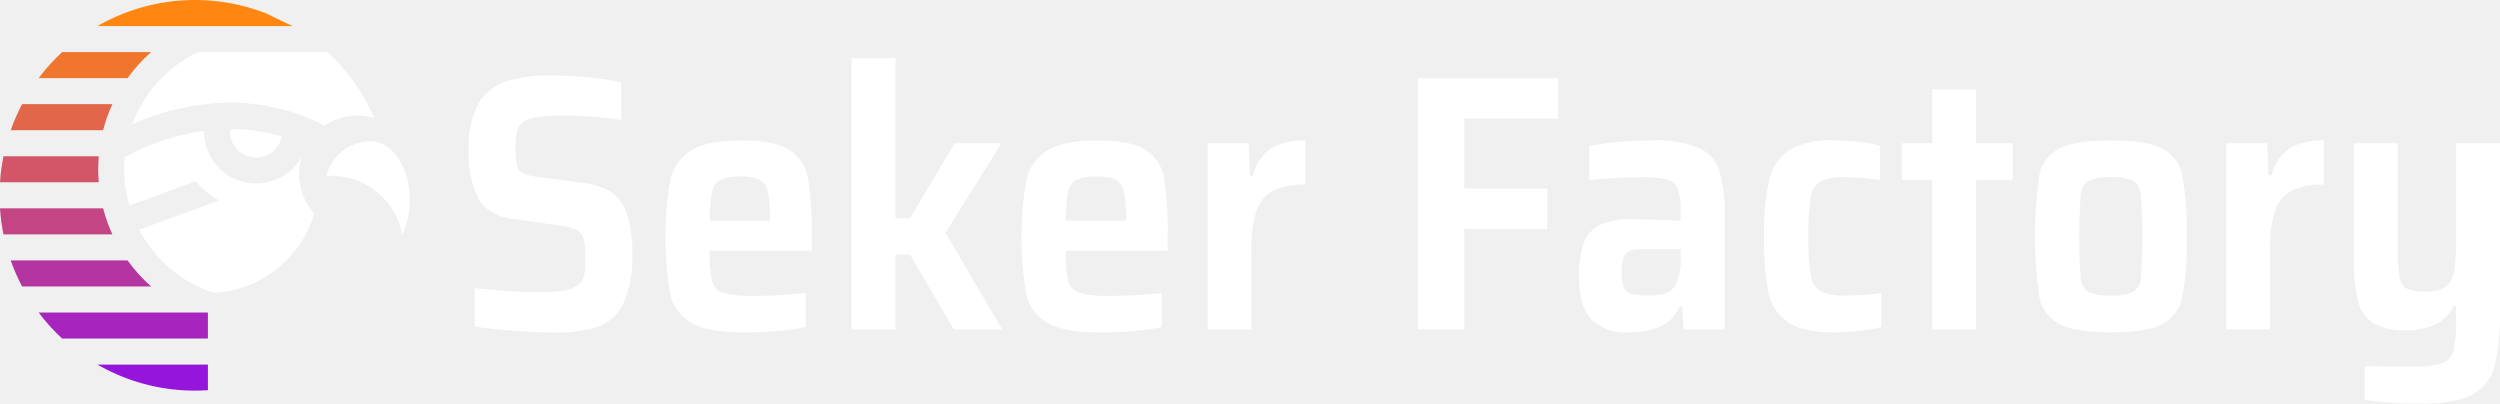
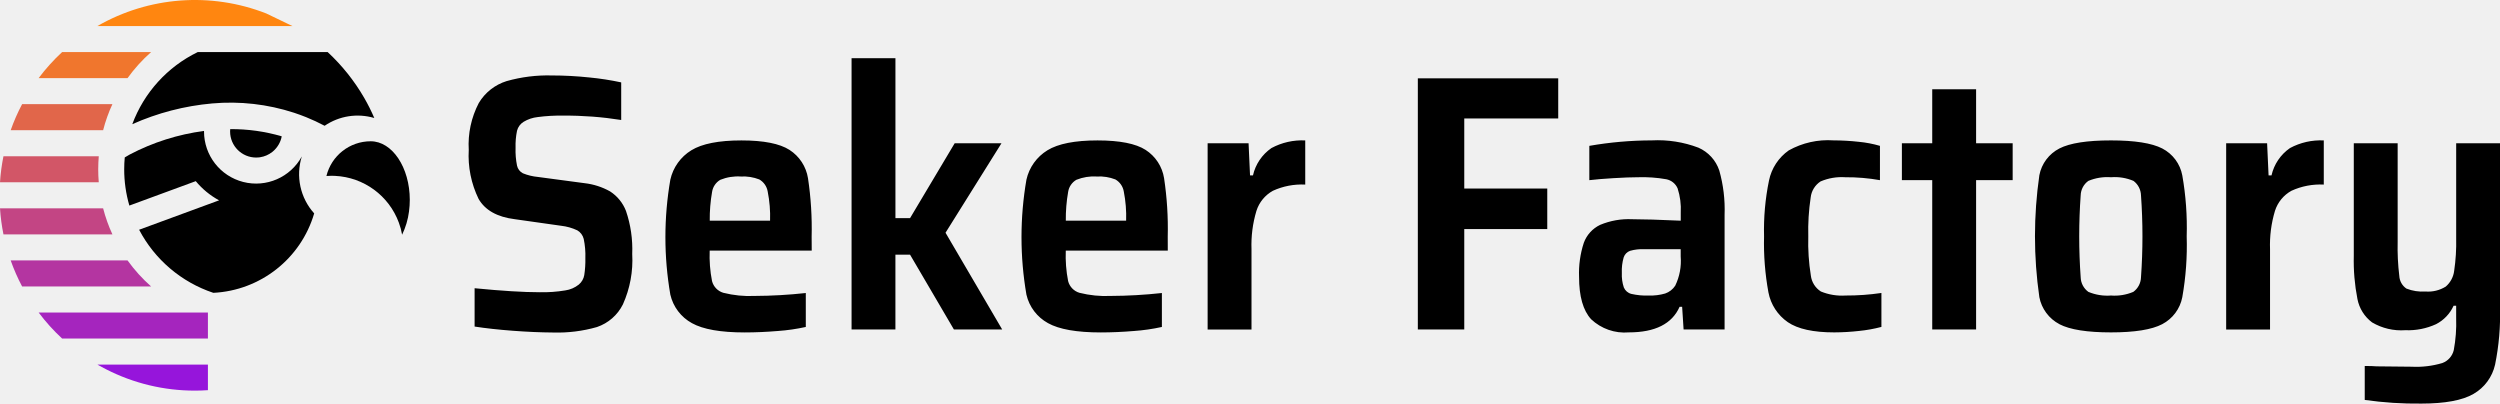
<svg xmlns="http://www.w3.org/2000/svg" viewBox="0 0 320 51.659">
  <defs>
-     <style>.cls-1{fill:#ff8610;}.cls-2{fill:#f0762d;}.cls-3{fill:#e1664a;}.cls-4{fill:#d25667;}.cls-5{fill:#c34584;}.cls-6{fill:#b435a1;}.cls-7{fill:#a525be;}.cls-8{fill:#9615db;}.cls-9{fill:#fff;}</style>
+     <style>.cls-1{fill:#ff8610;}.cls-2{fill:#f0762d;}.cls-3{fill:#e1664a;}.cls-4{fill:#d25667;}.cls-5{fill:#c34584;}.cls-6{fill:#b435a1;}.cls-7{fill:#a525be;}.cls-8{fill:#9615db;}.cls-9{fill:#000;}</style>
  </defs>
  <g id="Horizontal_White">
    <path class="cls-1" d="M127.425,228.333H102.468a25.046,25.046,0,0,1,21.623-1.606h0Z" transform="translate(-90 -225)" />
    <path class="cls-2" d="M97.951,231.667A24.768,24.768,0,0,0,94.944,235h11.381a20.058,20.058,0,0,1,3.017-3.333Z" transform="translate(-90 -225)" />
    <path class="cls-3" d="M92.83,238.333a24.506,24.506,0,0,0-1.463,3.334H103.2a19.558,19.558,0,0,1,1.187-3.334Z" transform="translate(-90 -225)" />
    <path class="cls-4" d="M102.642,245h-12.2A24.856,24.856,0,0,0,90,248.333h12.642q-.07-.825-.07-1.666C102.572,246.107,102.6,245.55,102.642,245Z" transform="translate(-90 -225)" />
    <path class="cls-5" d="M103.2,251.667H90A24.856,24.856,0,0,0,90.443,255h13.946A19.548,19.548,0,0,1,103.2,251.667Z" transform="translate(-90 -225)" />
    <path class="cls-6" d="M106.325,258.333H91.367a24.506,24.506,0,0,0,1.463,3.334h16.512A20.1,20.1,0,0,1,106.325,258.333Z" transform="translate(-90 -225)" />
    <path class="cls-7" d="M94.944,265a24.768,24.768,0,0,0,3.007,3.333h18.662V265Z" transform="translate(-90 -225)" />
    <path class="cls-8" d="M102.468,271.667c.064.04.127.076.194.11.12.07.243.136.366.2.177.1.357.193.537.283A24.874,24.874,0,0,0,114.947,275c.553,0,1.1-.017,1.646-.057a.018.018,0,0,0,.02,0v-3.276Z" transform="translate(-90 -225)" />
    <path class="cls-9" d="M130.215,252.317a14.18,14.18,0,0,1-12.908,10.166,16.692,16.692,0,0,1-9.5-8.076l10.235-3.764a10.124,10.124,0,0,1-2.984-2.456l-8.5,3.126a16.561,16.561,0,0,1-.66-4.646c0-.51.024-1.017.07-1.517l.647-.377a28.429,28.429,0,0,1,9.5-3.013.447.447,0,0,0,0,.073,6.666,6.666,0,0,0,12.519,3.19,7.507,7.507,0,0,0,1.583,7.294Z" transform="translate(-90 -225)" />
    <path class="cls-9" d="M126.058,242.447l0,.01c-.014.07-.027.14-.047.21-.007.033-.017.066-.027.1a2.21,2.21,0,0,1-.07.213c-.006.017-.013.037-.02.053-.023.064-.05.12-.076.18-.017.037-.034.074-.054.11-.026.057-.056.11-.086.164a.589.589,0,0,1-.044.073,1.917,1.917,0,0,1-.12.183c-.02.03-.04.057-.06.084a2.028,2.028,0,0,1-.127.16c-.063.076-.133.15-.2.22s-.13.123-.2.18c-.03.023-.057.046-.087.07a3.281,3.281,0,0,1-1.546.67c-.044.01-.09.013-.137.02a3.428,3.428,0,0,1-.37.02,3.336,3.336,0,0,1-3.334-3.334c0-.1,0-.206.013-.306A22.9,22.9,0,0,1,126.058,242.447Z" transform="translate(-90 -225)" />
    <path class="cls-9" d="M137.906,240.093a24.208,24.208,0,0,0-1.293-2.576,25.193,25.193,0,0,0-4.671-5.85H115.307a16.741,16.741,0,0,0-8.375,9.23,32.034,32.034,0,0,1,10.235-2.657,26.282,26.282,0,0,1,10.464,1.19c.517.17,1.041.36,1.561.57a25.063,25.063,0,0,1,2.36,1.1,7.493,7.493,0,0,1,6.341-1l0-.01C137.893,240.093,137.9,240.093,137.906,240.093Z" transform="translate(-90 -225)" />
    <path class="cls-9" d="M137.449,243.083a5.839,5.839,0,0,0-5.667,4.444c.22-.02.443-.027.667-.027.146,0,.293,0,.44.013a9.161,9.161,0,0,1,8.164,5.987,8.523,8.523,0,0,1,.417,1.543,9.684,9.684,0,0,0,.883-2.97,11.3,11.3,0,0,0,.1-1.49C142.45,246.44,140.21,243.083,137.449,243.083Z" transform="translate(-90 -225)" />
    <path class="cls-9" d="M155.616,267.336q-2.762-.21-4.867-.537v-4.906q5.239.513,8.33.513a17.582,17.582,0,0,0,3.276-.234,3.576,3.576,0,0,0,1.731-.747,2.013,2.013,0,0,0,.7-1.215,12.39,12.39,0,0,0,.14-2.149,10.222,10.222,0,0,0-.21-2.477,1.761,1.761,0,0,0-.819-1.1,6.554,6.554,0,0,0-2.059-.584l-5.943-.842q-3.37-.418-4.633-2.593A12.679,12.679,0,0,1,150,244.182a11.493,11.493,0,0,1,1.287-6,6.337,6.337,0,0,1,3.557-2.8,19.351,19.351,0,0,1,5.779-.724,45.969,45.969,0,0,1,4.82.257,35.465,35.465,0,0,1,4.071.631v4.812a45.571,45.571,0,0,0-7.44-.56,22.034,22.034,0,0,0-3.252.187,4.4,4.4,0,0,0-1.8.607,1.882,1.882,0,0,0-.843,1.145,9.343,9.343,0,0,0-.187,2.173,9.861,9.861,0,0,0,.187,2.29,1.447,1.447,0,0,0,.749.981,6.747,6.747,0,0,0,1.919.467l5.989.8a8.67,8.67,0,0,1,3.253,1.051,5.2,5.2,0,0,1,2.036,2.5,15.189,15.189,0,0,1,.8,5.515,13.825,13.825,0,0,1-1.193,6.448,5.786,5.786,0,0,1-3.323,2.9,18.335,18.335,0,0,1-5.592.7Q158.377,267.546,155.616,267.336ZM193.9,257.079H180.839a16.812,16.812,0,0,0,.3,3.9,2.12,2.12,0,0,0,1.451,1.5,13.79,13.79,0,0,0,4,.4,62.141,62.141,0,0,0,6.552-.373v4.345a24.567,24.567,0,0,1-3.557.515q-2.2.184-4.259.186-4.632,0-6.762-1.191a5.594,5.594,0,0,1-2.761-3.645,43.237,43.237,0,0,1,0-14.72,5.92,5.92,0,0,1,2.691-3.761q2.06-1.262,6.411-1.261,4.258,0,6.154,1.214a5.3,5.3,0,0,1,2.364,3.622,43.331,43.331,0,0,1,.467,7.5Zm-11.7-9.065a2.168,2.168,0,0,0-1.053,1.542,20.094,20.094,0,0,0-.3,3.692h7.722a16.335,16.335,0,0,0-.305-3.738,2.2,2.2,0,0,0-1.076-1.543,5.686,5.686,0,0,0-2.363-.374A5.976,5.976,0,0,0,182.2,248.014Zm29.9,19.159-5.615-9.579h-1.872v9.579H199v-34.72h5.616V252.92h1.872l5.709-9.579h5.99l-7.16,11.449,7.253,12.383Zm27.376-10.094H226.419a16.812,16.812,0,0,0,.3,3.9,2.12,2.12,0,0,0,1.451,1.5,13.786,13.786,0,0,0,4,.4,62.123,62.123,0,0,0,6.551-.373v4.345a24.529,24.529,0,0,1-3.556.515q-2.2.184-4.259.186-4.632,0-6.762-1.191a5.591,5.591,0,0,1-2.761-3.645,43.237,43.237,0,0,1,0-14.72,5.92,5.92,0,0,1,2.691-3.761q2.059-1.262,6.411-1.261,4.258,0,6.154,1.214a5.294,5.294,0,0,1,2.363,3.622,43.207,43.207,0,0,1,.468,7.5Zm-11.7-9.065a2.168,2.168,0,0,0-1.053,1.542,20.094,20.094,0,0,0-.3,3.692h7.721a16.348,16.348,0,0,0-.3-3.738,2.2,2.2,0,0,0-1.076-1.543,5.686,5.686,0,0,0-2.363-.374A5.976,5.976,0,0,0,227.776,248.014Zm16.8-4.673h5.241l.188,4.112h.374a5.806,5.806,0,0,1,2.363-3.5,8.286,8.286,0,0,1,4.329-.98v5.653a8.856,8.856,0,0,0-4.142.794,4.494,4.494,0,0,0-2.106,2.57,15.18,15.18,0,0,0-.631,4.908v10.28h-5.616Zm26.907,23.832V235.024h17.97v5.14H277.426v8.972H288.05v5.186H277.426v12.851Zm22.182-1.309q-1.545-1.683-1.544-5.42a12.459,12.459,0,0,1,.608-4.369,4.117,4.117,0,0,1,2.082-2.29,9.449,9.449,0,0,1,4.1-.725q2.106,0,6.224.188v-1.029a8.527,8.527,0,0,0-.4-3.106,2,2,0,0,0-1.451-1.169,17.458,17.458,0,0,0-3.626-.257q-1.216,0-3.135.117t-3.089.257v-4.392a47.038,47.038,0,0,1,8-.7,14.646,14.646,0,0,1,5.967.934,4.877,4.877,0,0,1,2.667,2.92,18.387,18.387,0,0,1,.679,5.678v14.673H305.5l-.186-2.9h-.328q-1.452,3.272-6.5,3.271A6.247,6.247,0,0,1,293.665,265.864Zm9.476-3.295a2.5,2.5,0,0,0,1.287-1,7.235,7.235,0,0,0,.7-3.739v-.934h-4.679a5.715,5.715,0,0,0-1.8.209,1.334,1.334,0,0,0-.819.842,6.129,6.129,0,0,0-.234,1.986,5.094,5.094,0,0,0,.257,1.869,1.42,1.42,0,0,0,.96.818,8.589,8.589,0,0,0,2.246.21A6.777,6.777,0,0,0,303.141,262.569Zm24.825,4.791a29.315,29.315,0,0,1-3.182.186q-4.024,0-5.943-1.308a5.992,5.992,0,0,1-2.481-3.808,34.839,34.839,0,0,1-.561-7.173,31.41,31.41,0,0,1,.632-7.149,6.244,6.244,0,0,1,2.527-3.856,10.31,10.31,0,0,1,5.732-1.284,29.237,29.237,0,0,1,3.253.186,14.525,14.525,0,0,1,2.69.515v4.392a24.418,24.418,0,0,0-4.445-.374,6.849,6.849,0,0,0-3.158.537,2.825,2.825,0,0,0-1.264,2.057,28.276,28.276,0,0,0-.305,4.976,26.713,26.713,0,0,0,.328,5.023,2.809,2.809,0,0,0,1.287,2.033,7.1,7.1,0,0,0,3.158.514,30.569,30.569,0,0,0,4.587-.327v4.345A18.192,18.192,0,0,1,327.966,267.36Zm9.36-.187V248.061h-3.885v-4.72h3.885v-6.915h5.615v6.915h4.68v4.72h-4.68v19.112Zm16.285-.678a4.953,4.953,0,0,1-2.574-3.458,54.553,54.553,0,0,1,0-15.607A4.879,4.879,0,0,1,353.611,244q2.012-1.029,6.6-1.028,4.538,0,6.551,1.028a4.889,4.889,0,0,1,2.573,3.457,38.454,38.454,0,0,1,.562,7.8,38.06,38.06,0,0,1-.562,7.78,4.952,4.952,0,0,1-2.573,3.458q-2.012,1.052-6.551,1.051Q355.623,267.546,353.611,266.5Zm9.453-4.135a2.381,2.381,0,0,0,.983-1.869,73.663,73.663,0,0,0,0-10.491,2.391,2.391,0,0,0-.96-1.846,6.12,6.12,0,0,0-2.877-.467,6.285,6.285,0,0,0-2.9.467,2.358,2.358,0,0,0-.983,1.846,73.663,73.663,0,0,0,0,10.491,2.381,2.381,0,0,0,.983,1.869,6.271,6.271,0,0,0,2.9.467A6.129,6.129,0,0,0,363.064,262.36Zm11.885-19.019h5.241l.188,4.112h.374a5.806,5.806,0,0,1,2.363-3.5,8.286,8.286,0,0,1,4.329-.98v5.653a8.856,8.856,0,0,0-4.142.794,4.494,4.494,0,0,0-2.106,2.57,15.176,15.176,0,0,0-.632,4.908v10.28h-5.615Zm17.737,32.85v-4.345c.685,0,1.185.015,1.5.046l4.492.047a11.673,11.673,0,0,0,3.931-.467,2.325,2.325,0,0,0,1.474-1.659,18.774,18.774,0,0,0,.305-4.089v-1.588h-.328a4.939,4.939,0,0,1-2.246,2.359,8.6,8.6,0,0,1-3.931.771,7.339,7.339,0,0,1-4.259-1,4.9,4.9,0,0,1-1.872-2.992,25.406,25.406,0,0,1-.467-5.537V243.341H396.9v12.617a30.207,30.207,0,0,0,.211,4.369,2.08,2.08,0,0,0,.912,1.612,5.6,5.6,0,0,0,2.434.374,4.279,4.279,0,0,0,2.6-.631,3.152,3.152,0,0,0,1.076-2.01,24.839,24.839,0,0,0,.258-4.181v-12.15H410v20.981a32.09,32.09,0,0,1-.632,7.36,5.779,5.779,0,0,1-2.76,3.739q-2.132,1.236-6.669,1.238A47.432,47.432,0,0,1,392.686,276.191Z" transform="translate(-90 -225)" />
  </g>
</svg>
